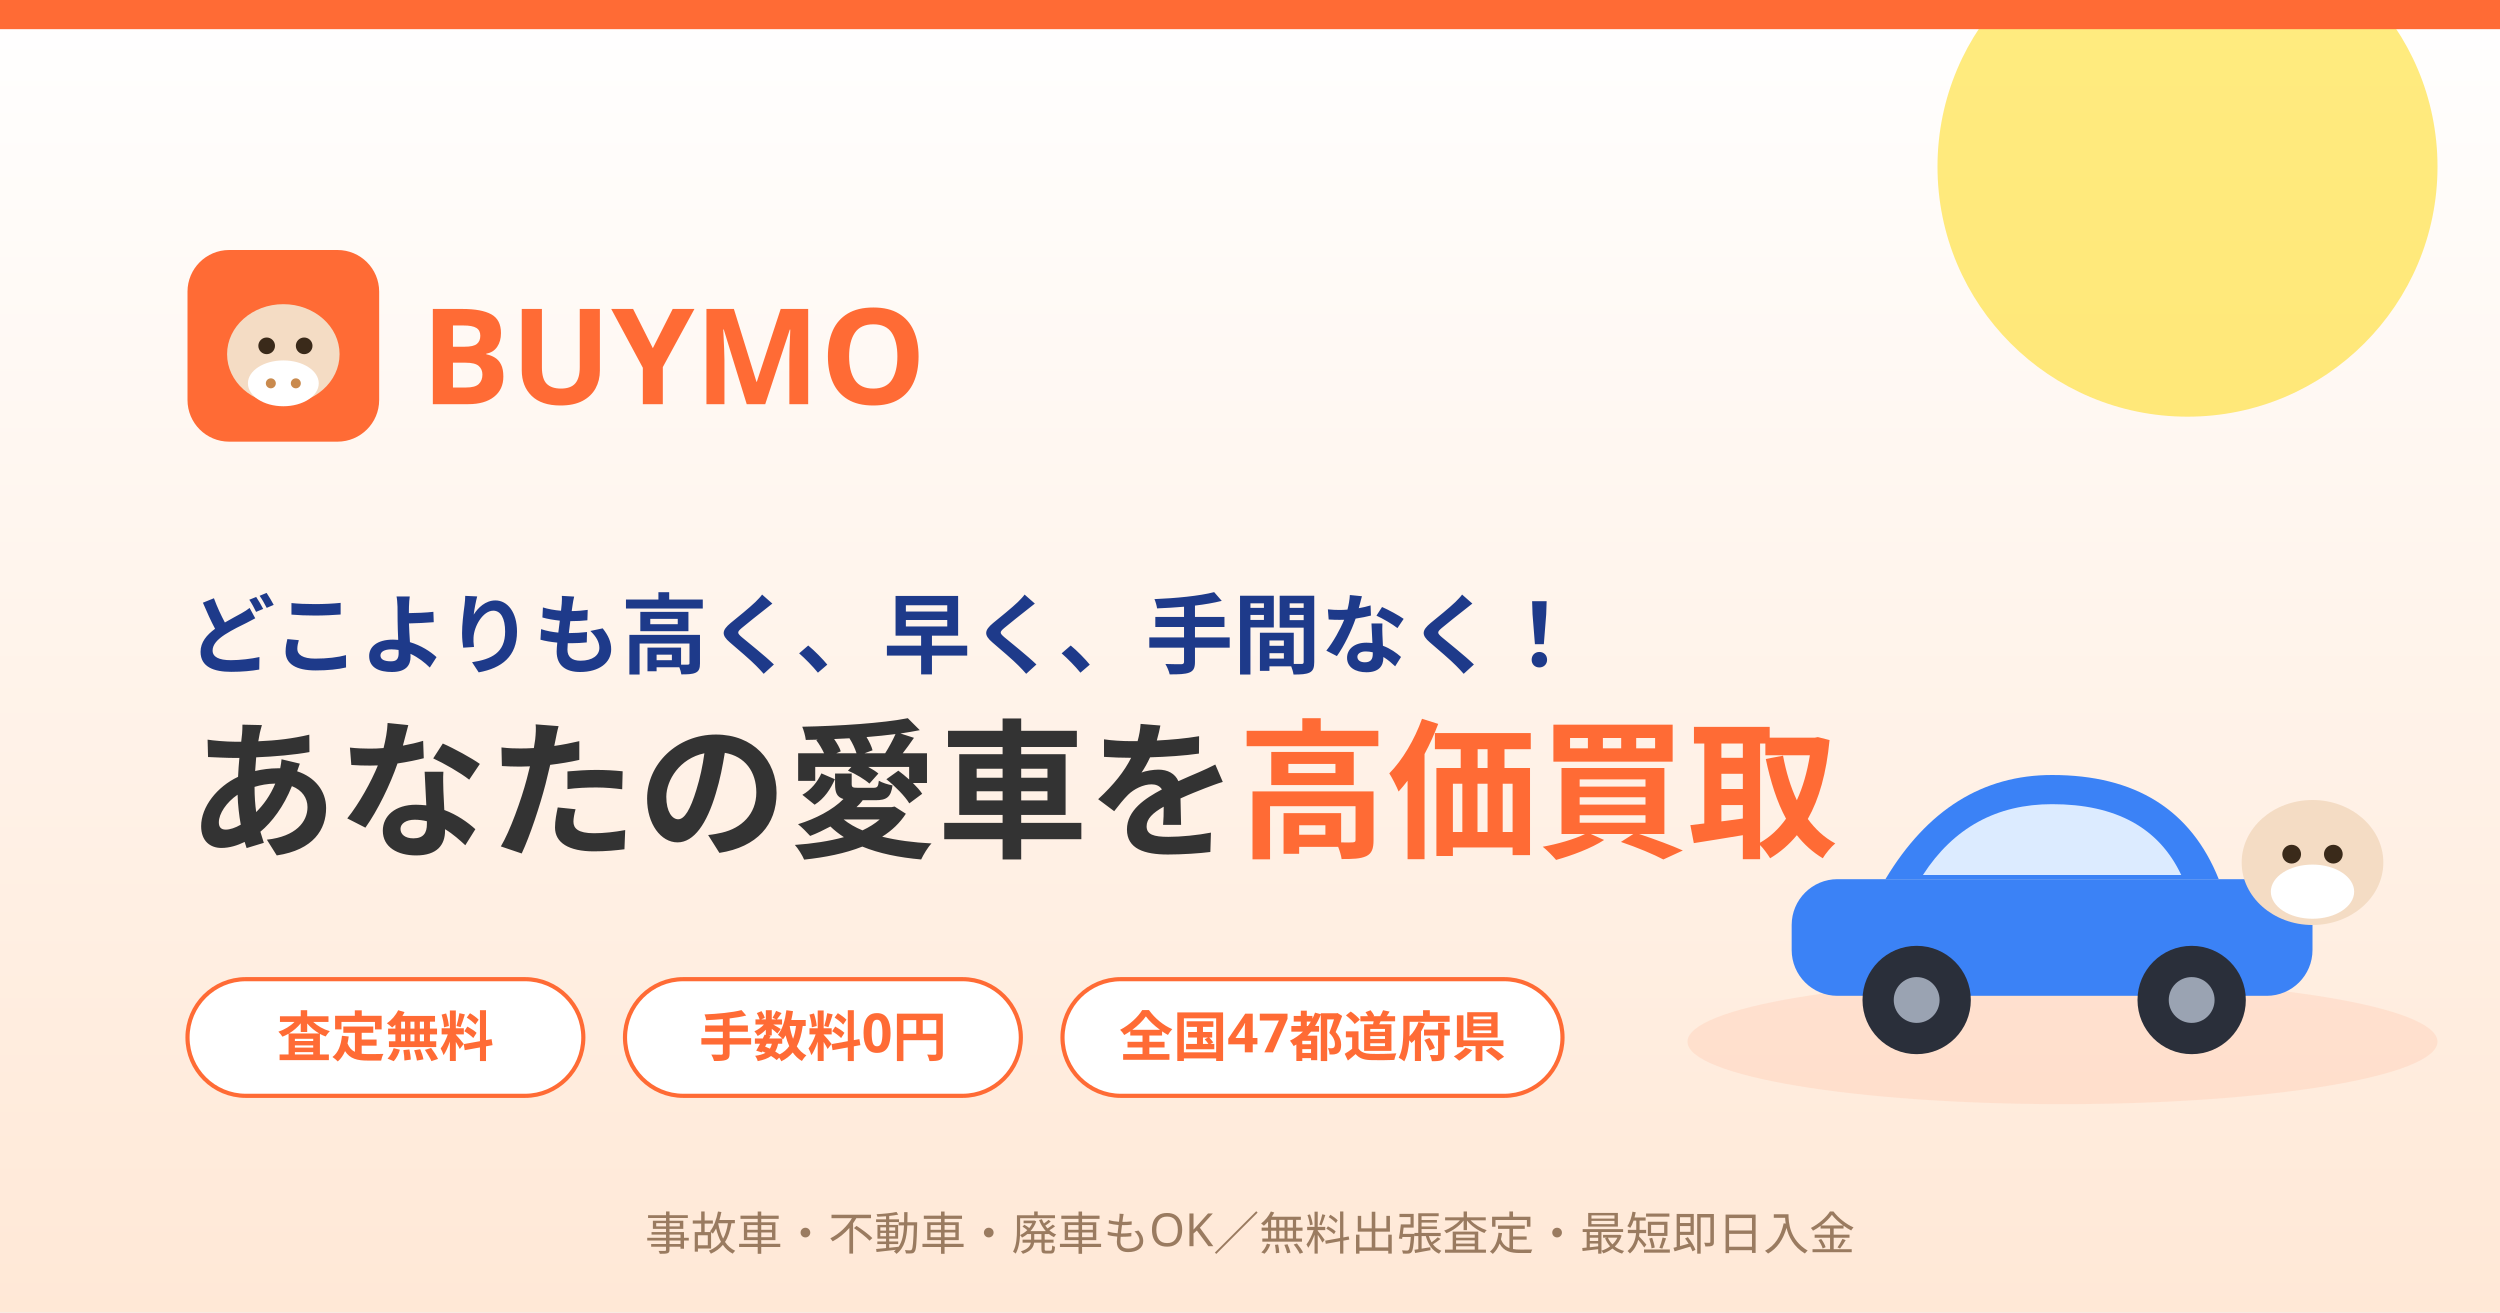
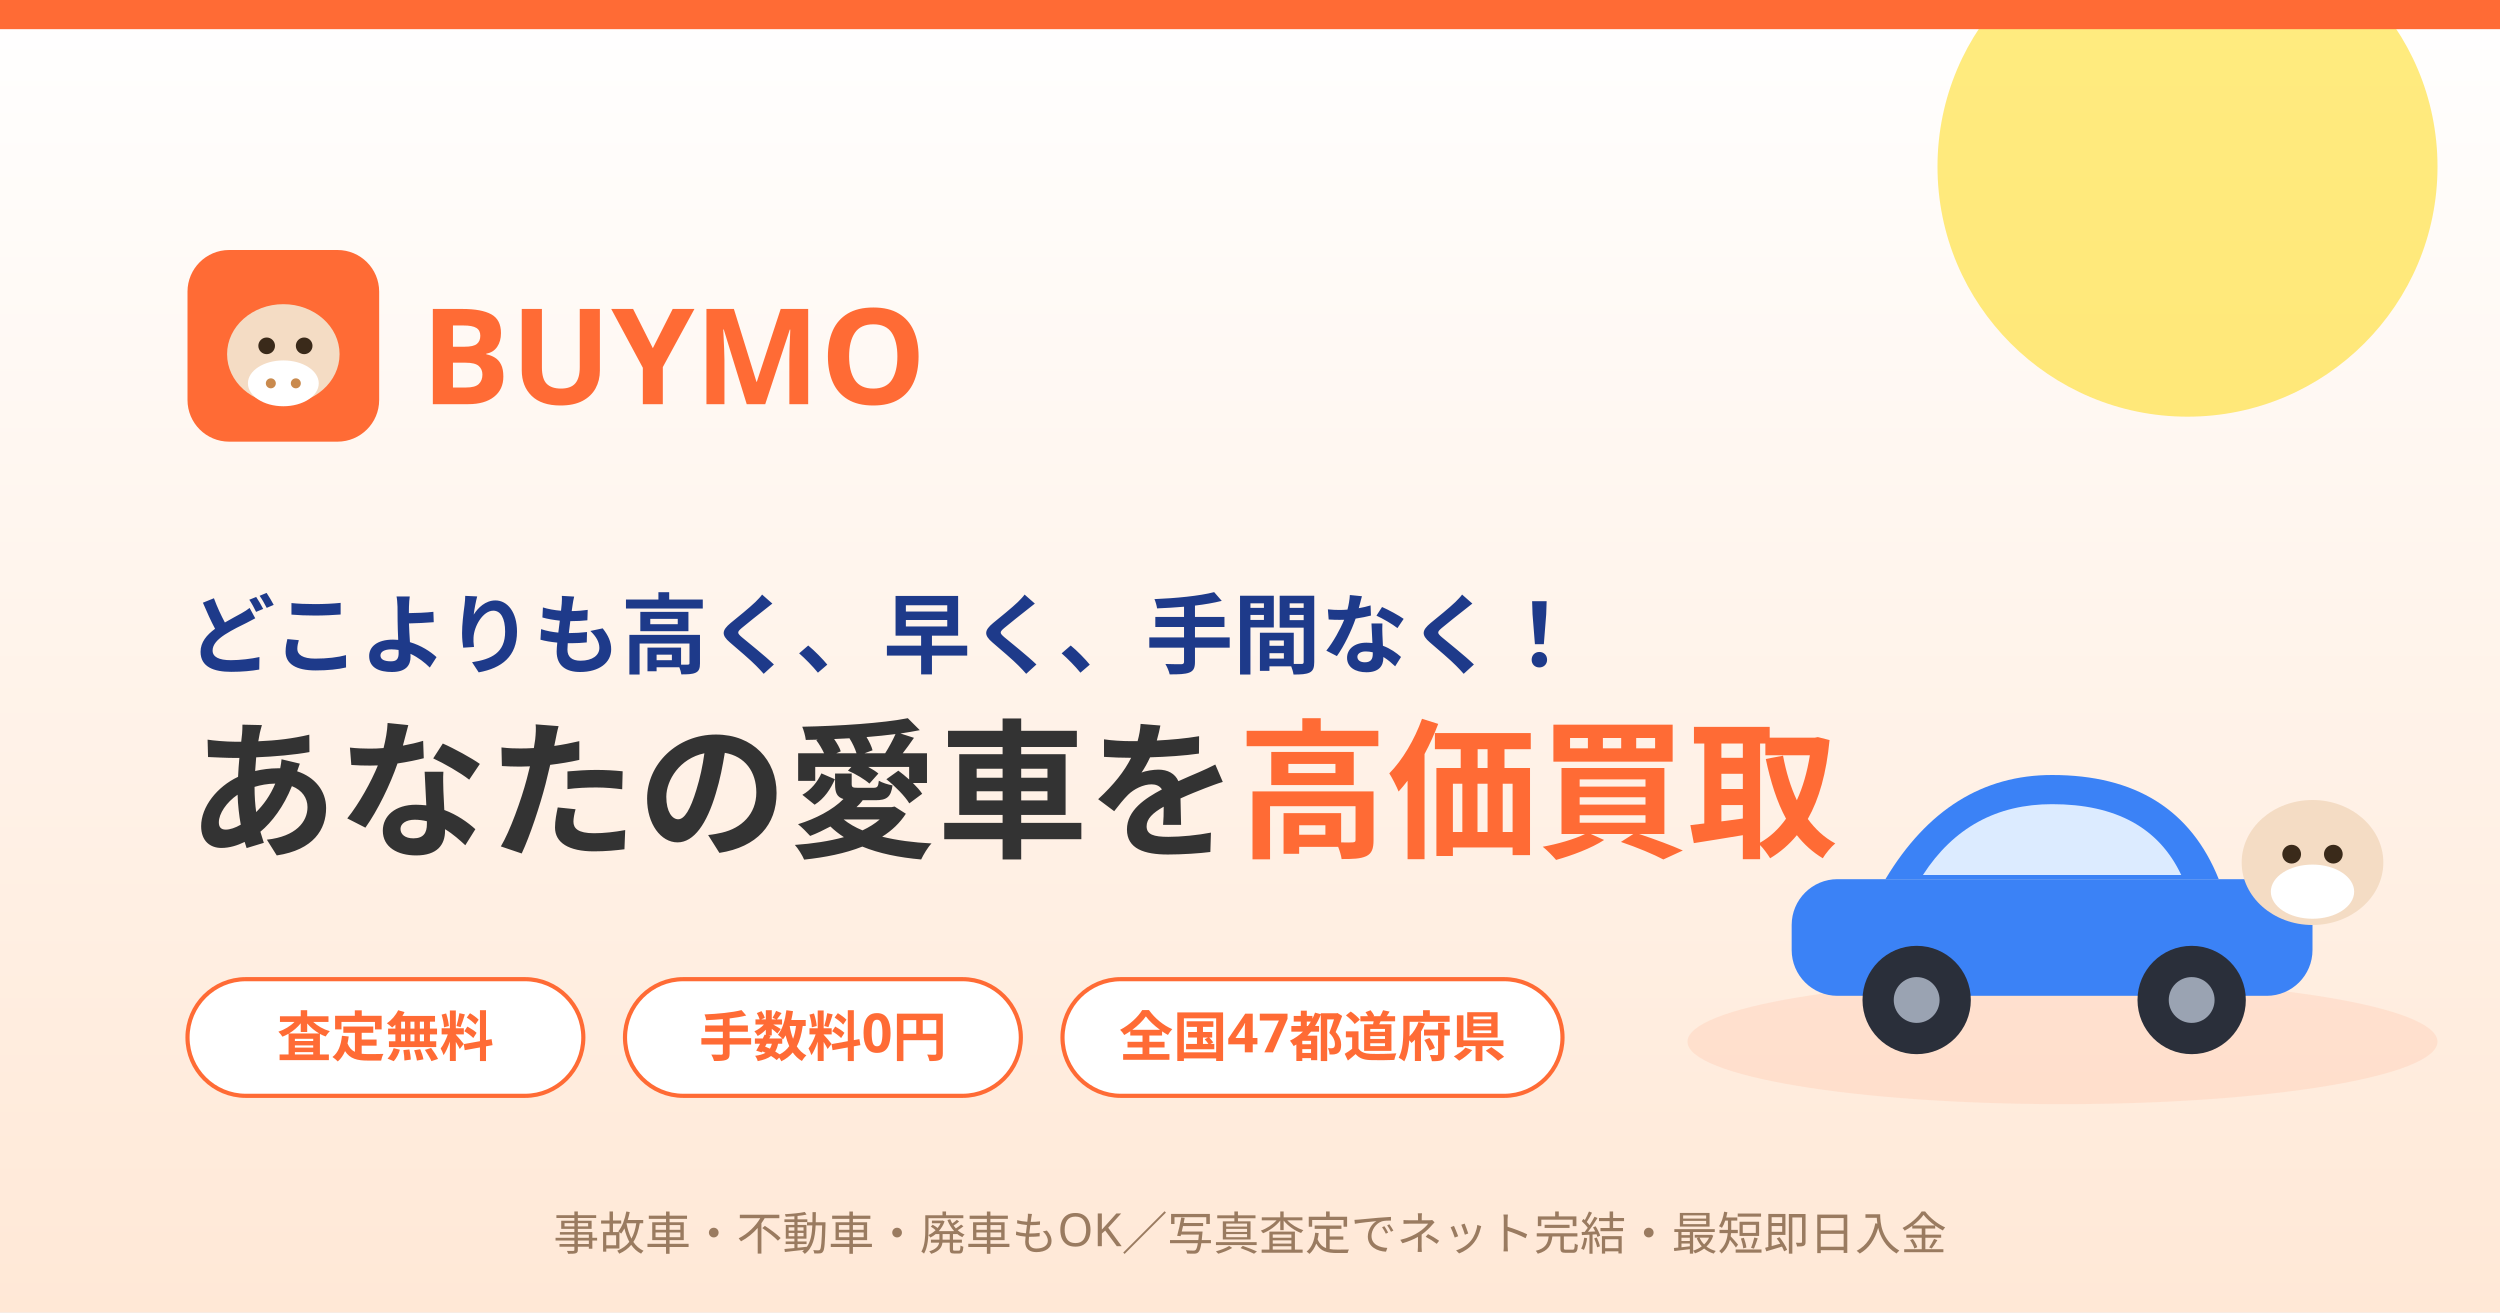
<svg xmlns="http://www.w3.org/2000/svg" viewBox="0 0 1200 630" width="1200" height="630" role="img" aria-label="BUYMO 車買取">
  <defs>
    <linearGradient id="bg" x1="0" y1="0" x2="0" y2="1">
      <stop offset="0" stop-color="#FFFFFF" />
      <stop offset="1" stop-color="#FFE8D6" />
    </linearGradient>
  </defs>
  <rect width="1200" height="630" fill="url(#bg)" />
  <circle cx="1050" cy="80" r="120" fill="#FFD700" opacity=".5" />
  <rect x="0" y="0" width="1200" height="14" fill="#FF6B35" />
  <g transform="translate(90,120)">
    <rect width="92" height="92" rx="20" fill="#FF6B35" />
    <ellipse cx="46" cy="50" rx="27" ry="24" fill="#F4DCC4" />
    <circle cx="38" cy="46" r="4" fill="#3A2A1A" />
    <circle cx="56" cy="46" r="4" fill="#3A2A1A" />
    <ellipse cx="46" cy="64" rx="17" ry="11" fill="#FFFFFF" />
    <circle cx="40" cy="64" r="2.4" fill="#C98A4E" />
    <circle cx="52" cy="64" r="2.4" fill="#C98A4E" />
    <text x="112" y="74" font-family="'Noto Sans JP',sans-serif" font-size="64" font-weight="900" fill="#FF6B35">BUYMO</text>
  </g>
  <text x="90" y="320" font-family="'Noto Sans JP',sans-serif" font-size="42" font-weight="700" fill="#1E3A8A">どこよりも高く、早く、手間なく！</text>
  <text x="90" y="406" font-family="'Noto Sans JP',sans-serif" font-size="72" font-weight="900" fill="#333333">あなたの愛車を<tspan fill="#FF6B35">高価買取</tspan>
  </text>
  <g font-family="'Noto Sans JP',sans-serif" font-size="26" font-weight="700">
    <rect x="90" y="470" width="190" height="56" rx="28" fill="#fff" stroke="#FF6B35" stroke-width="2" />
    <text x="185" y="507" fill="#FF6B35" text-anchor="middle">査定無料</text>
    <rect x="300" y="470" width="190" height="56" rx="28" fill="#fff" stroke="#FF6B35" stroke-width="2" />
    <text x="395" y="507" fill="#FF6B35" text-anchor="middle">手数料0円</text>
    <rect x="510" y="470" width="240" height="56" rx="28" fill="#fff" stroke="#FF6B35" stroke-width="2" />
    <text x="630" y="507" fill="#FF6B35" text-anchor="middle">全国47都道府県</text>
  </g>
  <g transform="translate(820,330)">
    <ellipse cx="170" cy="170" rx="180" ry="30" fill="#FF6B35" opacity=".10" />
    <rect x="40" y="92" width="250" height="56" rx="22" fill="#3B82F6" />
    <path d="M85 92 q30 -50 80 -50 q60 0 80 50 Z" fill="#3B82F6" />
    <path d="M103 90 q22 -34 62 -34 q46 0 62 34 Z" fill="#DCEBFF" />
    <circle cx="100" cy="150" r="26" fill="#2A2F3A" />
    <circle cx="100" cy="150" r="11" fill="#9AA3B2" />
    <circle cx="232" cy="150" r="26" fill="#2A2F3A" />
    <circle cx="232" cy="150" r="11" fill="#9AA3B2" />
    <g transform="translate(250,40)">
      <ellipse cx="40" cy="44" rx="34" ry="30" fill="#F4DCC4" />
      <circle cx="30" cy="40" r="4.5" fill="#3A2A1A" />
      <circle cx="50" cy="40" r="4.5" fill="#3A2A1A" />
      <ellipse cx="40" cy="58" rx="20" ry="13" fill="#fff" />
    </g>
  </g>
-   <text x="600" y="600" text-anchor="middle" font-family="'Noto Sans JP',sans-serif" font-size="22" fill="#9a7b60">事故車・不動車・廃車もOK／無料出張査定・最短即日入金</text>
+   <text x="600" y="600" text-anchor="middle" font-family="'Noto Sans JP',sans-serif" font-size="22" fill="#9a7b60">事故車・不動車・廃車もOK／写真査定でネット完結・最短即日入金</text>
</svg>
